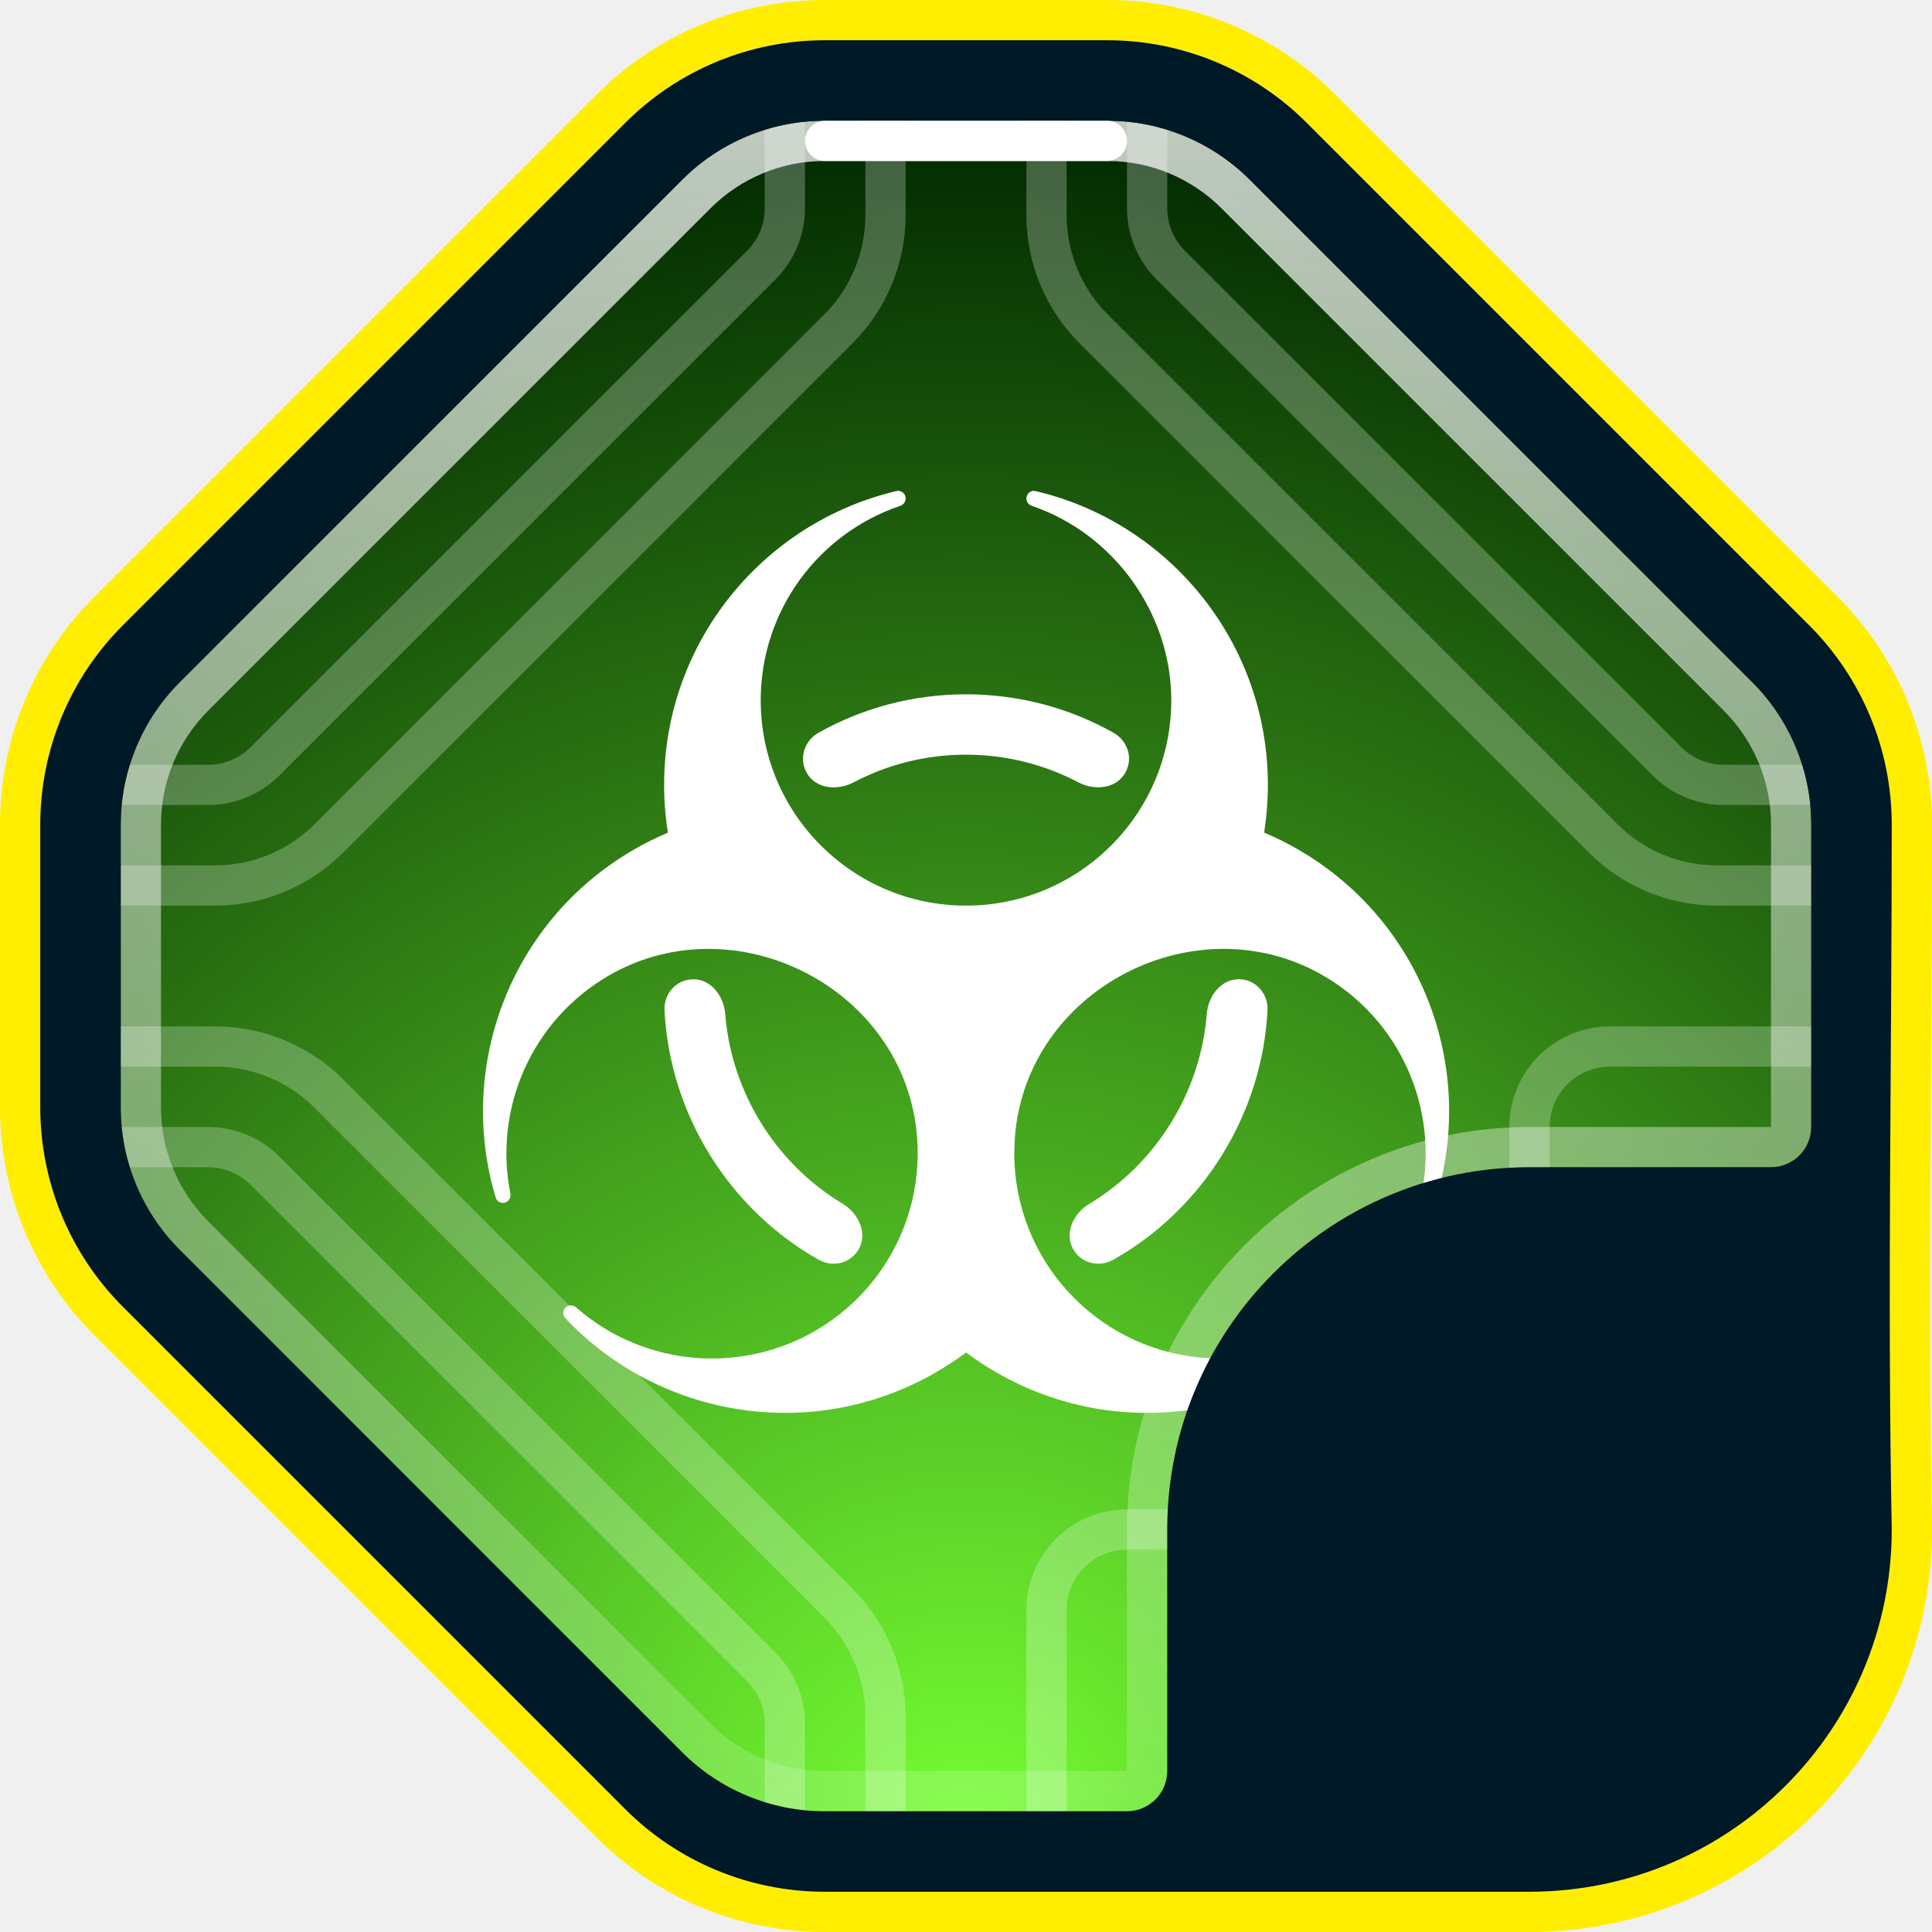
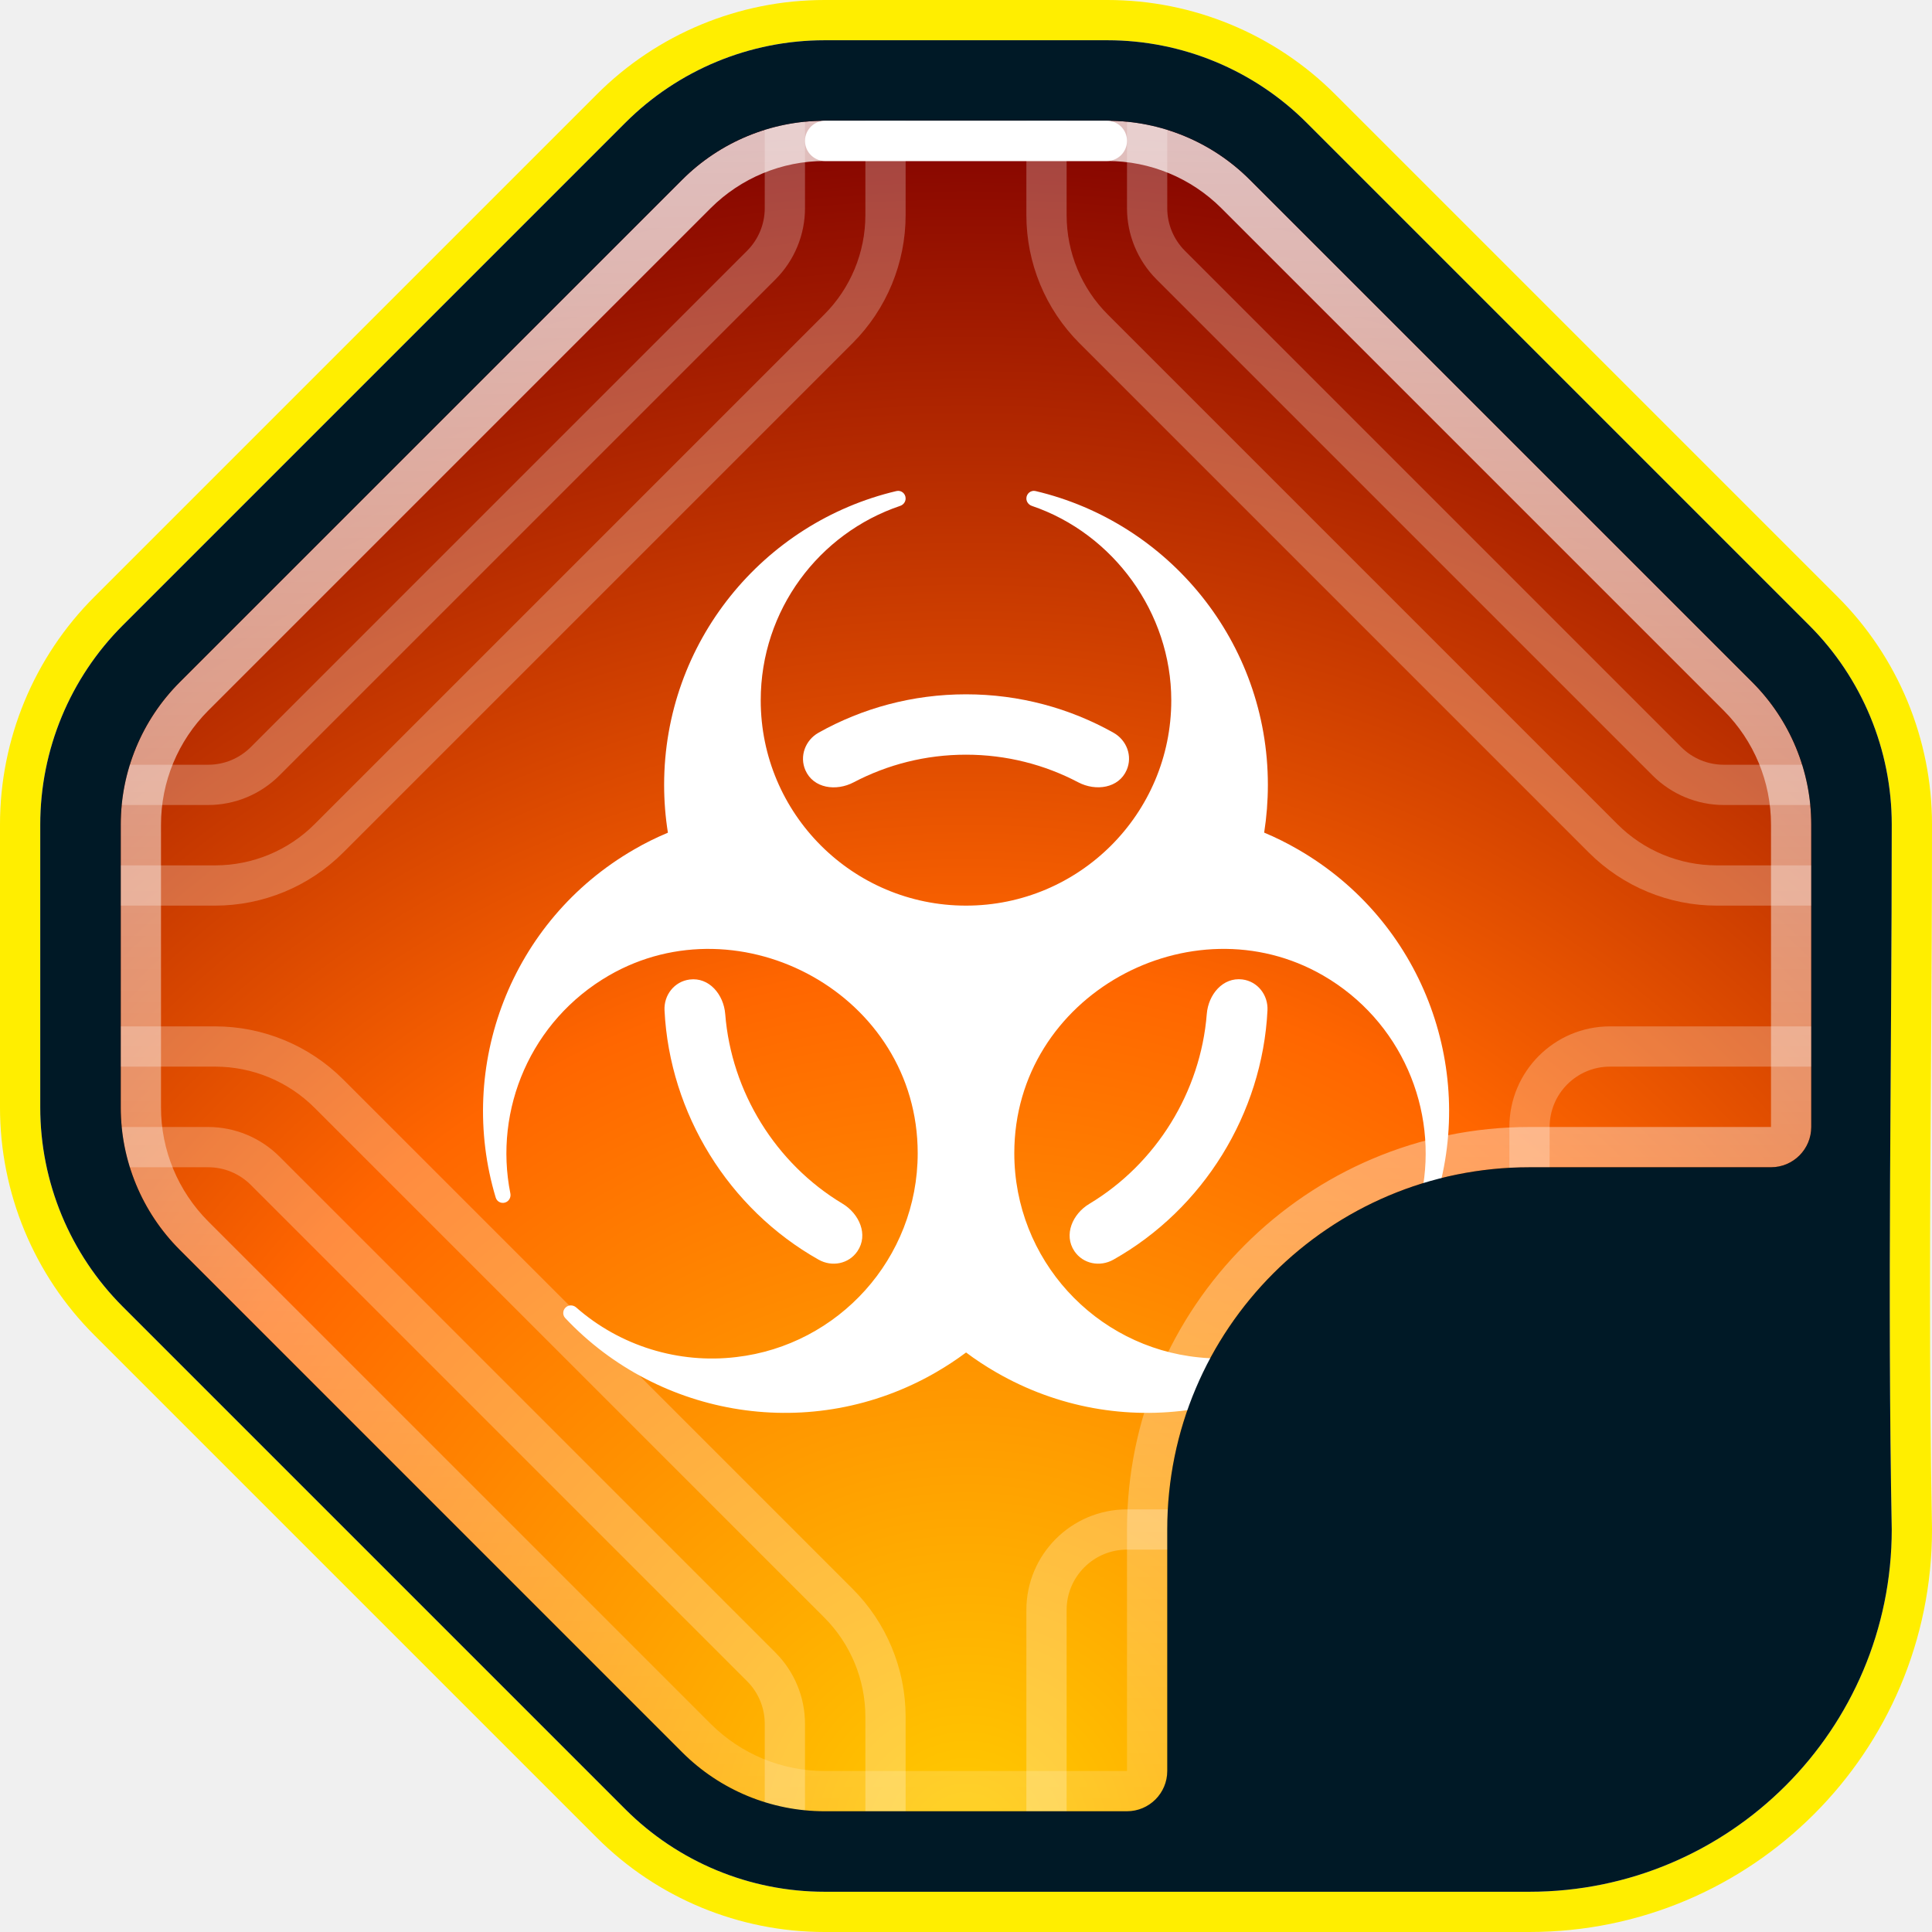
<svg xmlns="http://www.w3.org/2000/svg" width="24" height="24" viewBox="0 0 24 24" fill="none">
  <path fill-rule="evenodd" clip-rule="evenodd" d="M24 19C24 21.761 21.761 24 19 24H10.243C9.182 24 8.164 23.579 7.414 22.828L1.172 16.586C0.421 15.836 0 14.818 0 13.757V10.243C0 9.182 0.421 8.164 1.172 7.414L7.414 1.172C8.164 0.421 9.182 0 10.243 0H13.757C14.818 0 15.836 0.421 16.586 1.172L22.828 7.414C23.579 8.164 24 9.182 24 10.243C24 11.222 23.994 12.198 23.988 13.173C23.975 15.116 23.963 17.052 24 18.991L24 19ZM23.5 19C23.463 17.055 23.475 15.108 23.488 13.161C23.494 12.188 23.5 11.215 23.5 10.243C23.5 9.314 23.131 8.424 22.475 7.768L16.232 1.525C15.576 0.869 14.686 0.5 13.757 0.5H10.243C9.314 0.5 8.424 0.869 7.768 1.525L1.525 7.768C0.869 8.424 0.5 9.314 0.5 10.243V13.757C0.5 14.686 0.869 15.576 1.525 16.232L7.768 22.475C8.424 23.131 9.314 23.5 10.243 23.5H19C21.485 23.5 23.5 21.485 23.5 19Z" fill="#FFEE00" />
  <path d="M8.121 1.879L1.879 8.121C1.316 8.684 1 9.447 1 10.243V13.757C1 14.553 1.316 15.316 1.879 15.879L8.121 22.121C8.684 22.684 9.447 23 10.243 23H13.757C14.553 23 15.316 22.684 15.879 22.121L22.121 15.879C22.684 15.316 23 14.553 23 13.757V10.243C23 9.447 22.684 8.684 22.121 8.121L15.879 1.879C15.316 1.316 14.553 1 13.757 1H10.243C9.447 1 8.684 1.316 8.121 1.879Z" fill="url(#paint0_radial_10830_46548)" />
  <path fill-rule="evenodd" clip-rule="evenodd" d="M10 1V2.586C10 2.917 9.868 3.235 9.634 3.47L3.47 9.634C3.235 9.868 2.917 10 2.586 10H1V9.5H2.586C2.785 9.5 2.975 9.421 3.116 9.28L9.28 3.116C9.421 2.975 9.5 2.785 9.5 2.586V1H10ZM14 1V2.586C14 2.917 14.132 3.235 14.366 3.47L20.53 9.634C20.765 9.868 21.083 10 21.414 10H23V9.5H21.414C21.215 9.5 21.024 9.421 20.884 9.28L14.72 3.116C14.579 2.975 14.5 2.785 14.5 2.586V1H14ZM10 21.414V23H9.5V21.414C9.5 21.215 9.421 21.024 9.28 20.884L3.116 14.72C2.975 14.579 2.785 14.5 2.586 14.5H1V14H2.586C2.917 14 3.235 14.132 3.47 14.366L9.634 20.53C9.868 20.765 10 21.083 10 21.414ZM11.25 1V2.672C11.25 3.268 11.013 3.841 10.591 4.263L4.263 10.591C3.841 11.013 3.268 11.25 2.672 11.25H1V10.75H2.672C3.136 10.75 3.581 10.566 3.909 10.237L10.237 3.909C10.566 3.581 10.75 3.136 10.75 2.672V1H11.25ZM12.75 2.672V1H13.25V2.672C13.25 3.136 13.434 3.581 13.763 3.909L20.091 10.237C20.419 10.566 20.864 10.75 21.328 10.75H23V11.25H21.328C20.732 11.25 20.159 11.013 19.737 10.591L13.409 4.263C12.987 3.841 12.75 3.268 12.75 2.672ZM11.25 23V21.328C11.25 20.732 11.013 20.159 10.591 19.737L4.263 13.409C3.841 12.987 3.268 12.75 2.672 12.75H1V13.25H2.672C3.136 13.25 3.581 13.434 3.909 13.763L10.237 20.091C10.566 20.419 10.75 20.864 10.75 21.328V23H11.25ZM12.75 20V23H13.25V20C13.25 19.586 13.586 19.25 14 19.25H15V18.75H14C13.31 18.75 12.75 19.31 12.75 20ZM20 12.75C19.31 12.75 18.75 13.31 18.75 14V15H19.25V14C19.25 13.586 19.586 13.25 20 13.25H23V12.75H20Z" fill="white" fill-opacity="0.25" />
  <path fill-rule="evenodd" clip-rule="evenodd" d="M10.243 2C9.712 2 9.204 2.211 8.828 2.586L2.586 8.828C2.211 9.204 2 9.712 2 10.243V13.757C2 14.288 2.211 14.796 2.586 15.172L8.828 21.414C9.204 21.789 9.712 22 10.243 22H14V19C14 16.239 16.239 14 19 14H22V10.243C22 9.712 21.789 9.204 21.414 8.828L15.172 2.586C14.796 2.211 14.288 2 13.757 2H10.243ZM10.243 1.5C9.58 1.5 8.944 1.763 8.475 2.232L2.232 8.475C1.763 8.944 1.5 9.58 1.5 10.243V13.757C1.5 14.42 1.763 15.056 2.232 15.525L8.475 21.768C8.944 22.237 9.58 22.5 10.243 22.5H14C14.276 22.5 14.5 22.276 14.5 22V19C14.5 16.515 16.515 14.5 19 14.5H22C22.276 14.5 22.5 14.276 22.5 14V10.243C22.5 9.58 22.237 8.944 21.768 8.475L15.525 2.232C15.056 1.763 14.42 1.5 13.757 1.5H10.243Z" fill="url(#paint1_linear_10830_46548)" />
  <path fill-rule="evenodd" clip-rule="evenodd" d="M11.136 6.1C11.195 6.086 11.25 6.131 11.25 6.192C11.25 6.234 11.223 6.27 11.183 6.284C10.175 6.624 9.45 7.577 9.45 8.7C9.45 10.108 10.592 11.25 12 11.25C13.408 11.25 14.55 10.108 14.55 8.7C14.55 7.614 13.832 6.628 12.817 6.284C12.778 6.27 12.75 6.234 12.75 6.192C12.75 6.132 12.806 6.086 12.864 6.1C14.519 6.49 15.75 7.976 15.75 9.75C15.75 9.952 15.734 10.15 15.704 10.343C15.847 10.403 15.988 10.473 16.126 10.553C17.662 11.44 18.333 13.249 17.844 14.877C17.826 14.935 17.76 14.96 17.707 14.93C17.671 14.909 17.653 14.867 17.661 14.826C17.87 13.783 17.407 12.679 16.435 12.117C14.803 11.175 12.6 12.358 12.6 14.325C12.6 15.647 13.606 16.734 14.894 16.862C15.598 16.936 16.308 16.712 16.844 16.241C16.876 16.214 16.921 16.208 16.957 16.229C17.01 16.259 17.021 16.33 16.98 16.374C15.815 17.612 13.912 17.935 12.376 17.048C12.244 16.972 12.119 16.89 12.001 16.801C11.882 16.89 11.757 16.972 11.626 17.048C10.089 17.935 8.187 17.612 7.022 16.374C6.98 16.33 6.992 16.259 7.044 16.229C7.08 16.208 7.126 16.214 7.157 16.241C7.703 16.721 8.43 16.944 9.146 16.858C10.415 16.711 11.4 15.633 11.4 14.325C11.4 12.359 9.198 11.175 7.566 12.117C6.594 12.679 6.131 13.783 6.34 14.826C6.348 14.867 6.33 14.909 6.294 14.93C6.242 14.96 6.175 14.935 6.158 14.877C5.668 13.249 6.34 11.44 7.876 10.553C8.013 10.473 8.154 10.404 8.297 10.344C8.266 10.15 8.25 9.952 8.25 9.75C8.25 7.976 9.482 6.49 11.136 6.1Z" fill="white" />
  <path d="M13.832 9.102C13.997 9.195 14.071 9.392 13.996 9.565C13.898 9.792 13.613 9.833 13.394 9.718C12.978 9.499 12.503 9.375 12 9.375C11.496 9.375 11.022 9.499 10.605 9.718C10.387 9.833 10.104 9.794 10.005 9.568C9.929 9.395 10.003 9.195 10.168 9.102C10.71 8.798 11.335 8.625 12 8.625C12.665 8.625 13.29 8.798 13.832 9.102Z" fill="white" />
  <path d="M13.347 15.543C13.21 15.34 13.323 15.079 13.533 14.954C14.365 14.454 14.914 13.563 14.991 12.597C15.01 12.354 15.191 12.137 15.433 12.167C15.623 12.191 15.755 12.361 15.745 12.552C15.681 13.833 14.949 15.018 13.831 15.648C13.664 15.742 13.454 15.701 13.347 15.543Z" fill="white" />
  <path d="M8.567 12.168C8.377 12.192 8.245 12.361 8.255 12.552C8.319 13.833 9.051 15.018 10.169 15.648C10.335 15.742 10.545 15.701 10.652 15.542C10.789 15.34 10.676 15.079 10.467 14.953C9.635 14.454 9.085 13.563 9.009 12.597C8.99 12.354 8.809 12.137 8.567 12.168Z" fill="white" />
  <path fill-rule="evenodd" clip-rule="evenodd" d="M10.243 23.5C9.314 23.5 8.424 23.131 7.768 22.475L1.525 16.232C0.869 15.576 0.5 14.686 0.5 13.757V10.243C0.5 9.314 0.869 8.424 1.525 7.768L7.768 1.525C8.424 0.869 9.314 0.5 10.243 0.5H13.757C14.686 0.5 15.576 0.869 16.232 1.525L22.475 7.768C23.131 8.424 23.5 9.314 23.5 10.243C23.5 13.161 23.445 16.083 23.5 19C23.5 21.485 21.485 23.5 19 23.5C15.979 23.5 13.28 23.5 10.243 23.5ZM8.475 2.232C8.944 1.763 9.58 1.5 10.243 1.5H13.757C14.42 1.5 15.056 1.763 15.525 2.232L21.768 8.475C22.237 8.944 22.5 9.58 22.5 10.243V14C22.5 14.276 22.276 14.5 22 14.5H19C16.515 14.5 14.5 16.515 14.5 19V22C14.5 22.276 14.276 22.5 14 22.5H10.243C9.58 22.5 8.944 22.237 8.475 21.768L2.232 15.525C1.763 15.056 1.5 14.42 1.5 13.757V10.243C1.5 9.58 1.763 8.944 2.232 8.475L8.475 2.232Z" fill="#001926" />
  <rect x="10" y="1.5" width="4" height="0.5" rx="0.25" fill="white" />
  <defs>
    <radialGradient id="paint0_radial_10830_46548" cx="0" cy="0" r="1" gradientUnits="userSpaceOnUse" gradientTransform="translate(12 23) rotate(-90) scale(22)">
-       <stop stop-color="#76FF33" />
-       <stop offset="1" stop-color="#002600" />
+       <stop stop-color="#FFCC00" />
+       <stop offset="0.5" stop-color="#FF6600" />
+       <stop offset="1" stop-color="#800000" />
    </radialGradient>
    <linearGradient id="paint1_linear_10830_46548" x1="12" y1="1.5" x2="12" y2="22.5" gradientUnits="userSpaceOnUse">
      <stop stop-color="white" stop-opacity="0.75" />
      <stop offset="1" stop-color="white" stop-opacity="0.15" />
    </linearGradient>
  </defs>
</svg>
